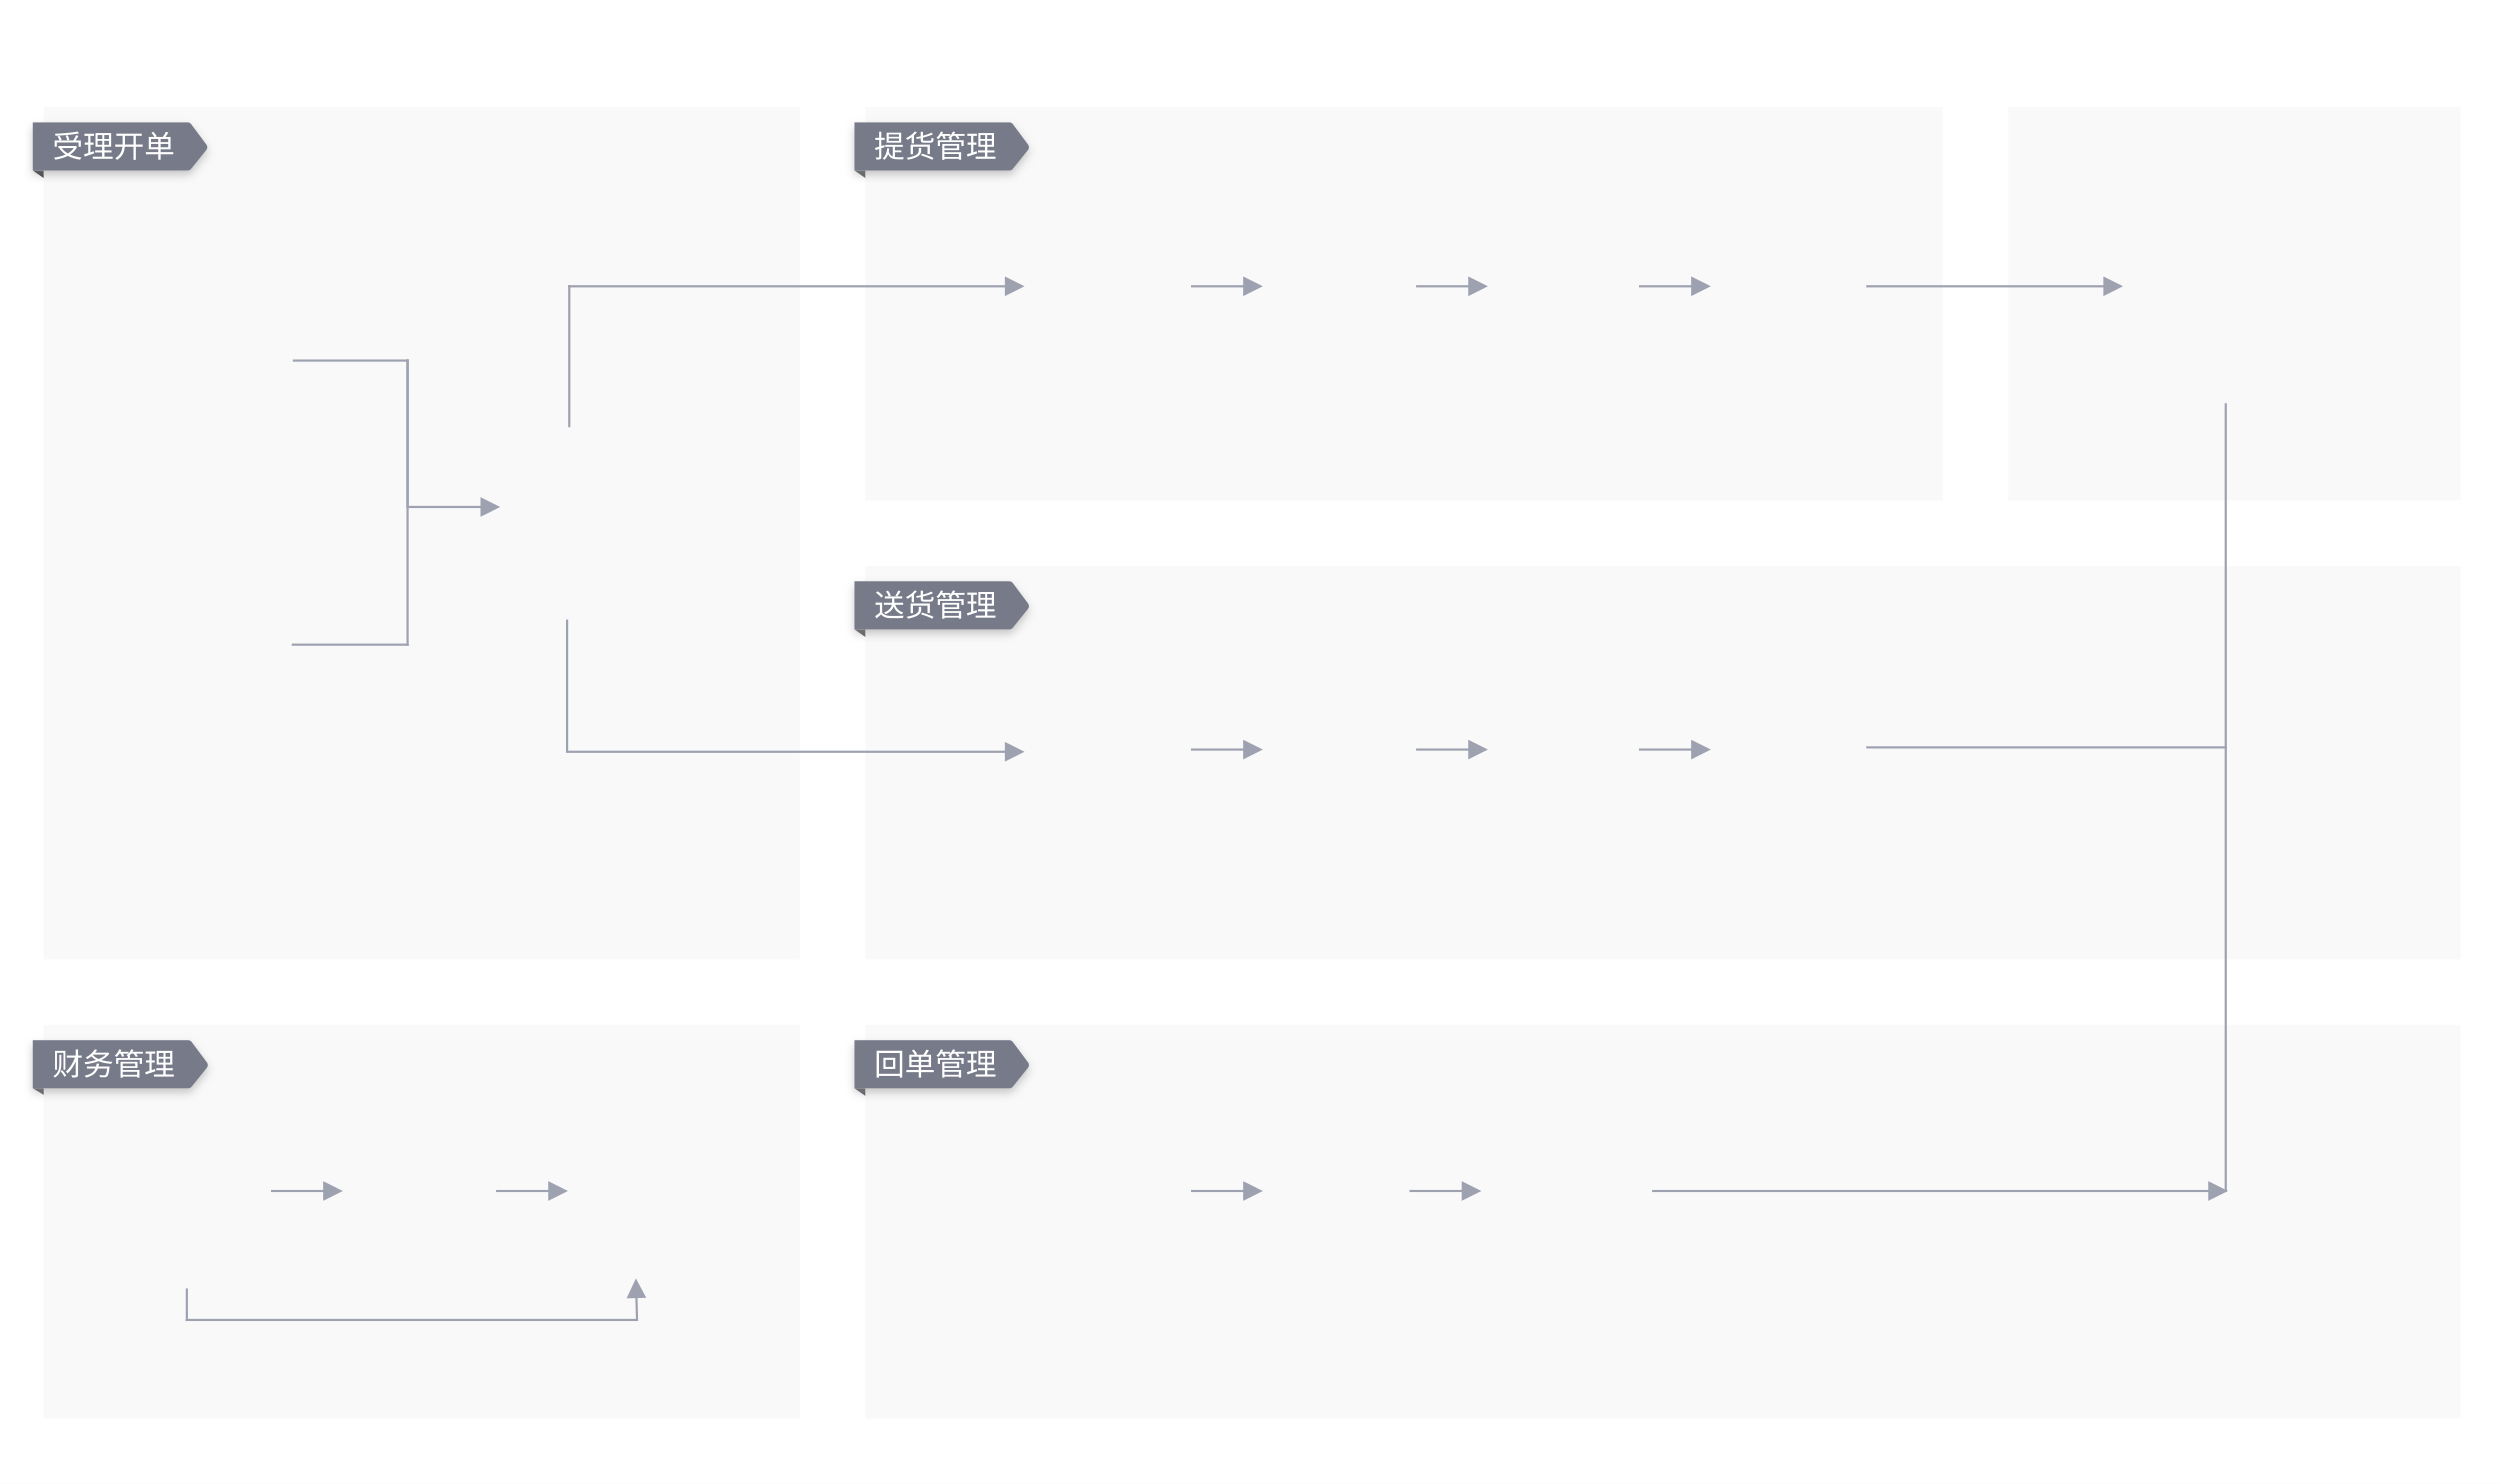
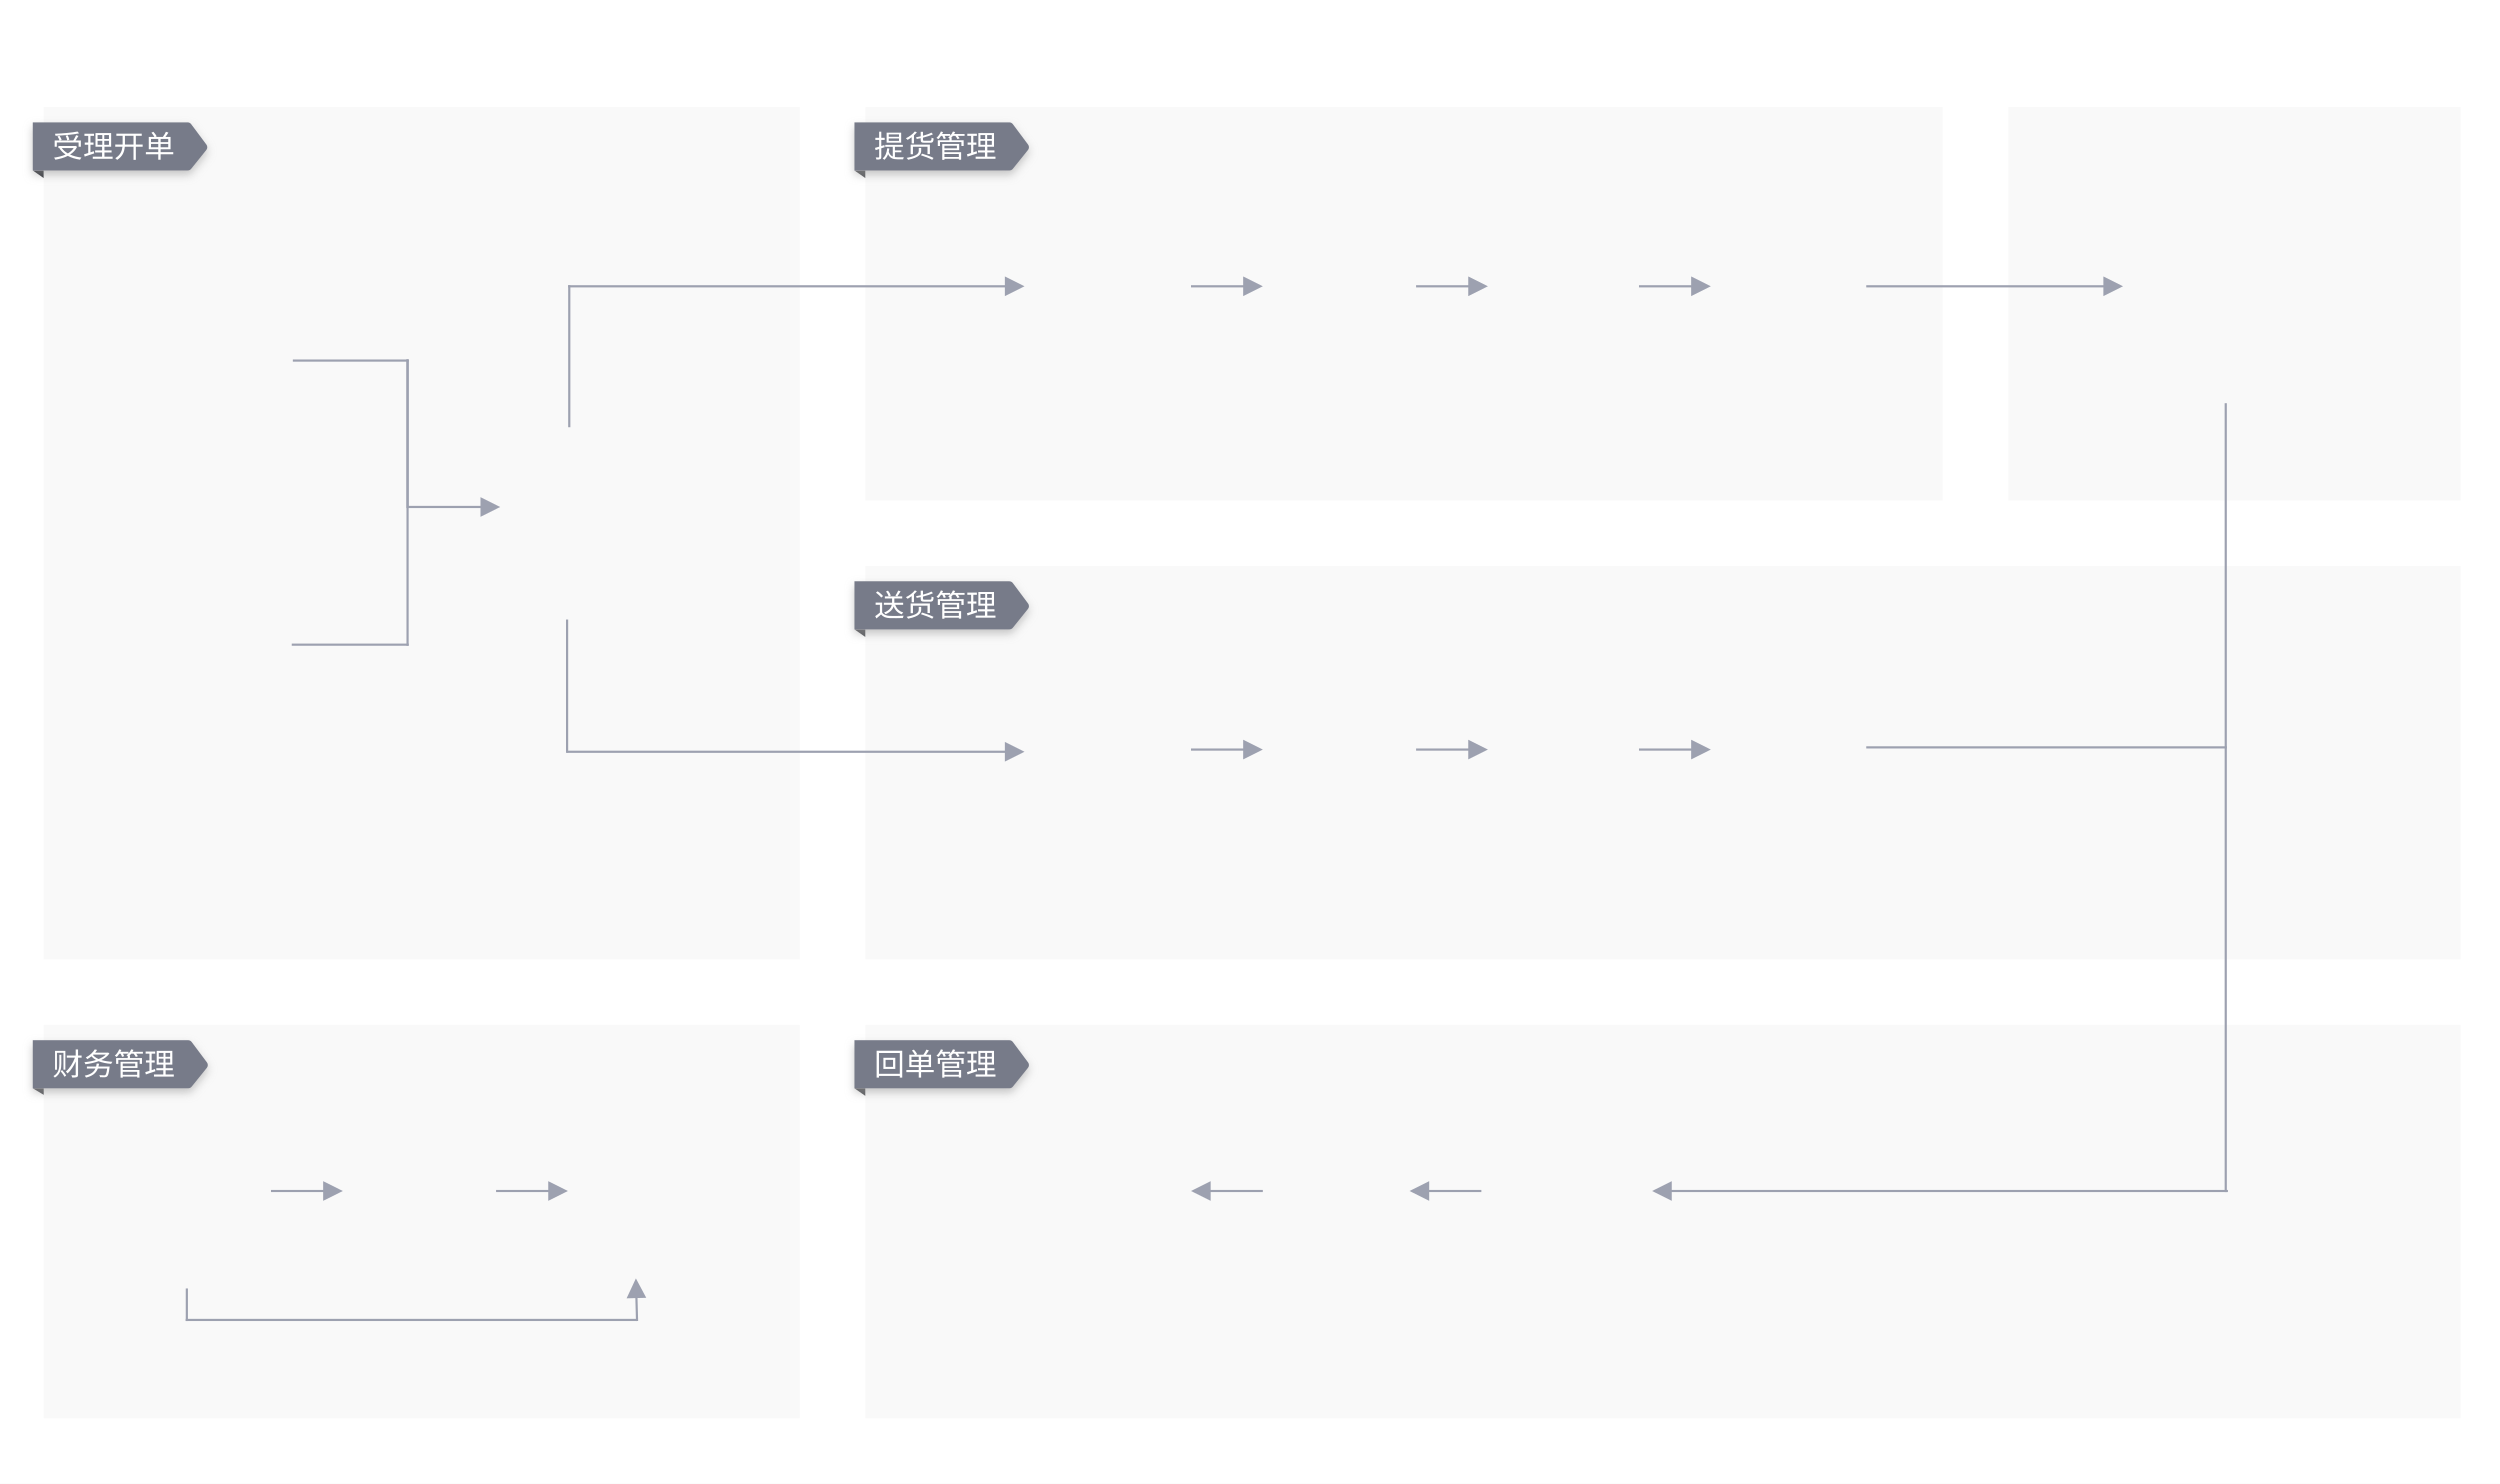
<svg xmlns="http://www.w3.org/2000/svg" xmlns:xlink="http://www.w3.org/1999/xlink" width="1144px" height="679px" viewBox="0 0 1144 679" version="1.1">
  <defs>
    <path d="M1,-1.77635684e-14 L71.862,-7.10542736e-15 C72.493,-1.17080343e-14 73.087,0.298 73.465,0.804 L80.453,10.175 C80.998,10.906 80.98,11.913 80.408,12.624 L73.465,21.254 C73.086,21.726 72.513,22 71.907,22 L1,22 L1,-1.77635684e-14 Z" id="path-1" />
    <filter x="-8.8%" y="-22.7%" width="117.7%" height="163.6%" filterUnits="objectBoundingBox" id="filter-2">
      <feOffset dx="0" dy="2" in="SourceAlpha" result="shadowOffsetOuter1" />
      <feGaussianBlur stdDeviation="2" in="shadowOffsetOuter1" result="shadowBlurOuter1" />
      <feColorMatrix values="0 0 0 0 0.57   0 0 0 0 0.57   0 0 0 0 0.57  0 0 0 0.5 0" type="matrix" in="shadowBlurOuter1" />
    </filter>
    <path d="M1,-1.95399252e-14 L71.862,-8.8817842e-15 C72.493,-1.34843911e-14 73.087,0.298 73.465,0.804 L80.453,10.175 C80.998,10.906 80.98,11.913 80.408,12.624 L73.465,21.254 C73.086,21.726 72.513,22 71.907,22 L1,22 L1,-1.95399252e-14 Z" id="path-3" />
    <filter x="-8.8%" y="-22.7%" width="117.7%" height="163.6%" filterUnits="objectBoundingBox" id="filter-4">
      <feOffset dx="0" dy="2" in="SourceAlpha" result="shadowOffsetOuter1" />
      <feGaussianBlur stdDeviation="2" in="shadowOffsetOuter1" result="shadowBlurOuter1" />
      <feColorMatrix values="0 0 0 0 0.57   0 0 0 0 0.57   0 0 0 0 0.57  0 0 0 0.5 0" type="matrix" in="shadowBlurOuter1" />
    </filter>
    <path d="M1,-1.95399252e-14 L71.862,-8.8817842e-15 C72.493,-1.34843911e-14 73.087,0.298 73.465,0.804 L80.453,10.175 C80.998,10.906 80.98,11.913 80.408,12.624 L73.465,21.254 C73.086,21.726 72.513,22 71.907,22 L1,22 L1,-1.95399252e-14 Z" id="path-5" />
    <filter x="-8.8%" y="-22.7%" width="117.7%" height="163.6%" filterUnits="objectBoundingBox" id="filter-6">
      <feOffset dx="0" dy="2" in="SourceAlpha" result="shadowOffsetOuter1" />
      <feGaussianBlur stdDeviation="2" in="shadowOffsetOuter1" result="shadowBlurOuter1" />
      <feColorMatrix values="0 0 0 0 0.57   0 0 0 0 0.57   0 0 0 0 0.57  0 0 0 0.5 0" type="matrix" in="shadowBlurOuter1" />
    </filter>
    <path d="M0,0 L71.087,1.77635684e-14 C71.717,1.76477683e-14 72.311,0.297 72.689,0.802 L79.698,10.172 C80.246,10.904 80.227,11.915 79.653,12.626 L72.689,21.256 C72.309,21.727 71.737,22 71.133,22 L0,22 L0,0 Z" id="path-7" />
    <filter x="-8.8%" y="-22.7%" width="117.6%" height="163.6%" filterUnits="objectBoundingBox" id="filter-8">
      <feOffset dx="0" dy="2" in="SourceAlpha" result="shadowOffsetOuter1" />
      <feGaussianBlur stdDeviation="2" in="shadowOffsetOuter1" result="shadowBlurOuter1" />
      <feColorMatrix values="0 0 0 0 0.57   0 0 0 0 0.57   0 0 0 0 0.57  0 0 0 0.5 0" type="matrix" in="shadowBlurOuter1" />
    </filter>
    <path d="M1,-1.95399252e-14 L71.862,-8.8817842e-15 C72.493,-1.34843911e-14 73.087,0.298 73.465,0.804 L80.453,10.175 C80.998,10.906 80.98,11.913 80.408,12.624 L73.465,21.254 C73.086,21.726 72.513,22 71.907,22 L1,22 L1,-1.95399252e-14 Z" id="path-9" />
    <filter x="-8.8%" y="-22.7%" width="117.7%" height="163.6%" filterUnits="objectBoundingBox" id="filter-10">
      <feOffset dx="0" dy="2" in="SourceAlpha" result="shadowOffsetOuter1" />
      <feGaussianBlur stdDeviation="2" in="shadowOffsetOuter1" result="shadowBlurOuter1" />
      <feColorMatrix values="0 0 0 0 0.57   0 0 0 0 0.57   0 0 0 0 0.57  0 0 0 0.5 0" type="matrix" in="shadowBlurOuter1" />
    </filter>
  </defs>
  <g id="v1.06" stroke="none" stroke-width="1" fill="none" fill-rule="evenodd">
    <g id="v1.06流程中心-copy" transform="translate(-200, -70)">
      <g id="流程bg" transform="translate(200, 70)">
        <g id="分组-7">
          <rect id="Rectangle-7" fill="#FFFFFF" x="0" y="0" width="1144" height="679" />
          <rect id="矩形" fill="#F9F9F9" fill-rule="nonzero" x="20" y="49" width="346" height="390" />
          <path d="M186.5,295 L186.5,165" id="直线-4" stroke="#9DA1B0" stroke-linecap="square" fill-rule="nonzero" />
          <path d="M186.5,232 L186.5,165" id="直线-4-copy-7" stroke="#9DA1B0" stroke-linecap="square" fill-rule="nonzero" />
          <path d="M260.5,195 L260.5,131" id="直线-4-copy" stroke="#9DA1B0" stroke-linecap="square" fill-rule="nonzero" />
          <path d="M259.5,344 L259.5,284" id="直线-4-copy-2" stroke="#9DA1B0" stroke-linecap="square" fill-rule="nonzero" />
          <path d="M186.5,295 L134,295" id="直线-5" stroke="#9DA1B0" stroke-linecap="square" fill-rule="nonzero" />
          <path d="" id="直线-3" stroke="#979797" stroke-linecap="square" fill-rule="nonzero" />
          <rect id="矩形-copy" fill="#F9F9F9" fill-rule="nonzero" x="396" y="49" width="493" height="180" />
          <rect id="矩形-copy-30" fill="#F9F9F9" fill-rule="nonzero" x="919" y="49" width="207" height="180" />
          <rect id="矩形-copy-28" fill="#F9F9F9" fill-rule="nonzero" x="396" y="259" width="730" height="180" />
          <rect id="矩形-copy-3" fill="#F9F9F9" fill-rule="nonzero" x="20" y="469" width="346" height="180" />
          <path d="M85.5,604.005 L85.5,590.098" id="直线-4-copy-2" stroke="#9DA1B0" stroke-linecap="square" fill-rule="nonzero" />
          <path d="M85.5,604.005 L291,604.005" id="直线-4-copy-6" stroke="#9DA1B0" stroke-linecap="square" fill-rule="nonzero" />
          <rect id="矩形-copy-2" fill="#F9F9F9" fill-rule="nonzero" x="396" y="469" width="730" height="180" />
          <path d="M1018.5,545 L1018.5,185" id="直线-4-copy-3" stroke="#9DA1B0" stroke-linecap="square" fill-rule="nonzero" />
          <path id="直线" d="M219.872,232.5 L187,232.5 L186.5,232.5 L186.5,231.5 L187,231.5 L219.872,231.5 L219.872,227.5 L228.872,232 L219.872,236.5 L219.872,232.5 Z" fill="#9DA1B0" fill-rule="nonzero" />
          <path id="直线-copy" d="M459.823,131.5 L260.5,131.5 L260,131.5 L260,130.5 L260.5,130.5 L459.823,130.5 L459.823,126.5 L468.823,131 L459.823,135.5 L459.823,131.5 Z" fill="#9DA1B0" fill-rule="nonzero" />
          <path id="直线-copy-3" d="M568.872,131.5 L545.5,131.5 L545,131.5 L545,130.5 L545.5,130.5 L568.872,130.5 L568.872,126.5 L577.872,131 L568.872,135.5 L568.872,131.5 Z" fill="#9DA1B0" fill-rule="nonzero" />
          <path id="直线-copy-4" d="M671.872,131.5 L648.5,131.5 L648,131.5 L648,130.5 L648.5,130.5 L671.872,130.5 L671.872,126.5 L680.872,131 L671.872,135.5 L671.872,131.5 Z" fill="#9DA1B0" fill-rule="nonzero" />
          <path id="直线-copy-5" d="M773.872,131.5 L750.5,131.5 L750,131.5 L750,130.5 L750.5,130.5 L773.872,130.5 L773.872,126.5 L782.872,131 L773.872,135.5 L773.872,131.5 Z" fill="#9DA1B0" fill-rule="nonzero" />
          <path id="直线-copy-18" d="M962.5,131.5 L854.5,131.5 L854,131.5 L854,130.5 L854.5,130.5 L962.5,130.5 L962.5,126.5 L971.5,131 L962.5,135.5 L962.5,131.5 Z" fill="#9DA1B0" fill-rule="nonzero" />
          <path id="直线-copy-11" d="M568.872,343.5 L545.5,343.5 L545,343.5 L545,342.5 L545.5,342.5 L568.872,342.5 L568.872,338.5 L577.872,343 L568.872,347.5 L568.872,343.5 Z" fill="#9DA1B0" fill-rule="nonzero" />
-           <path id="直线-copy-15" d="M568.872,545.5 L545.5,545.5 L545,545.5 L545,544.5 L545.5,544.5 L568.872,544.5 L568.872,540.5 L577.872,545 L568.872,549.5 L568.872,545.5 Z" fill="#9DA1B0" fill-rule="nonzero" />
-           <path id="直线-copy-16" d="M668.872,545.5 L645.5,545.5 L645,545.5 L645,544.5 L645.5,544.5 L668.872,544.5 L668.872,540.5 L677.872,545 L668.872,549.5 L668.872,545.5 Z" fill="#9DA1B0" fill-rule="nonzero" />
-           <path id="直线-copy-19" d="M1010.5,545.5 L756.5,545.5 L756,545.5 L756,544.5 L756.5,544.5 L1010.5,544.5 L1010.5,540.5 L1019.5,545 L1010.5,549.5 L1010.5,545.5 Z" fill="#9DA1B0" fill-rule="nonzero" />
+           <polygon id="直线-copy-15" fill="#9DA1B0" fill-rule="nonzero" transform="translate(561.4358, 545) scale(-1, 1) translate(-561.4358, -545) " points="568.872 545.5 545.5 545.5 545 545.5 545 544.5 545.5 544.5 568.872 544.5 568.872 540.5 577.872 545 568.872 549.5 568.872 545.5" />
+           <polygon id="直线-copy-16" fill="#9DA1B0" fill-rule="nonzero" transform="translate(661.4358, 545) scale(-1, 1) translate(-661.4358, -545) " points="668.872 545.5 645.5 545.5 645 545.5 645 544.5 645.5 544.5 668.872 544.5 668.872 540.5 677.872 545 668.872 549.5 668.872 545.5" />
+           <polygon id="直线-copy-19" fill="#9DA1B0" fill-rule="nonzero" transform="translate(887.75, 545) scale(-1, 1) translate(-887.75, -545) " points="1010.5 545.5 756.5 545.5 756 545.5 756 544.5 756.5 544.5 1010.5 544.5 1010.5 540.5 1019.5 545 1010.5 549.5 1010.5 545.5" />
          <path id="直线-copy-13" d="M147.872,545.5 L124.5,545.5 L124,545.5 L124,544.5 L124.5,544.5 L147.872,544.5 L147.872,540.5 L156.872,545 L147.872,549.5 L147.872,545.5 Z" fill="#9DA1B0" fill-rule="nonzero" />
          <path id="直线-copy-14" d="M250.872,545.5 L227.5,545.5 L227,545.5 L227,544.5 L227.5,544.5 L250.872,544.5 L250.872,540.5 L259.872,545 L250.872,549.5 L250.872,545.5 Z" fill="#9DA1B0" fill-rule="nonzero" />
          <path id="直线-copy-20" d="M291.729,593.983 L292,603.986 L292.013,604.486 L291.014,604.513 L291,604.014 L290.73,594.01 L286.731,594.118 L290.986,585 L295.728,593.875 L291.729,593.983 Z" fill="#9DA1B0" fill-rule="nonzero" />
          <path id="直线-copy-10" d="M671.872,343.5 L648.5,343.5 L648,343.5 L648,342.5 L648.5,342.5 L671.872,342.5 L671.872,338.5 L680.872,343 L671.872,347.5 L671.872,343.5 Z" fill="#9DA1B0" fill-rule="nonzero" />
          <path id="直线-copy-9" d="M773.872,343.5 L750.5,343.5 L750,343.5 L750,342.5 L750.5,342.5 L773.872,342.5 L773.872,338.5 L782.872,343 L773.872,347.5 L773.872,343.5 Z" fill="#9DA1B0" fill-rule="nonzero" />
          <path id="直线-copy-2" d="M459.823,344.5 L260.077,344.5 L259.577,344.5 L259.577,343.5 L260.077,343.5 L459.823,343.5 L459.823,339.5 L468.823,344 L459.823,348.5 L459.823,344.5 Z" fill="#9DA1B0" fill-rule="nonzero" />
          <path d="M134.5,165 L186.5,165" id="直线-2" stroke="#9DA1B0" stroke-linecap="square" fill-rule="nonzero" />
          <path d="M854.5,342 L1018.5,342" id="直线-2-copy-4" stroke="#9DA1B0" stroke-linecap="square" fill-rule="nonzero" />
          <g id="分组" transform="translate(14, 56)">
            <polygon id="路径-2" fill="#3A3C42" fill-rule="nonzero" points="0.993 21.999 5.958 25.465 5.958 21.999" />
            <g id="矩形" fill-rule="nonzero">
              <use fill="black" fill-opacity="1" filter="url(#filter-2)" xlink:href="#path-1" />
              <use fill="#777B89" xlink:href="#path-1" />
            </g>
            <text id="受理开单" font-family="PingFangSC-Medium, PingFang SC" font-size="14" font-weight="400" fill="#FFFFFF">
              <tspan x="10" y="16">受理开单</tspan>
            </text>
          </g>
          <g id="分组-4" transform="translate(390, 56)">
            <polygon id="路径-2" fill="#5B5C60" fill-rule="nonzero" points="0.993 21.999 5.958 25.465 5.958 21.999" />
            <g id="矩形" fill-rule="nonzero">
              <use fill="black" fill-opacity="1" filter="url(#filter-4)" xlink:href="#path-3" />
              <use fill="#777B89" xlink:href="#path-3" />
            </g>
            <text id="提货管理" font-family="PingFangSC-Medium, PingFang SC" font-size="14" font-weight="400" fill="#FFFFFF">
              <tspan x="10" y="16">提货管理</tspan>
            </text>
          </g>
          <g id="分组-5" transform="translate(390, 266)">
            <polygon id="路径-2" fill="#5B5C60" fill-rule="nonzero" points="0.993 21.999 5.958 25.465 5.958 21.999" />
            <g id="矩形" fill-rule="nonzero">
              <use fill="black" fill-opacity="1" filter="url(#filter-6)" xlink:href="#path-5" />
              <use fill="#777B89" xlink:href="#path-5" />
            </g>
            <text id="送货管理" font-family="PingFangSC-Medium, PingFang SC" font-size="14" font-weight="400" fill="#FFFFFF">
              <tspan x="10" y="16">送货管理</tspan>
            </text>
          </g>
          <g id="分组-3" transform="translate(15, 476)">
            <polygon id="路径-2" fill="#5B5C60" fill-rule="nonzero" points="0 22 5 25 5 22" />
            <g id="矩形" fill-rule="nonzero">
              <use fill="black" fill-opacity="1" filter="url(#filter-8)" xlink:href="#path-7" />
              <use fill="#777B89" xlink:href="#path-7" />
            </g>
            <text id="财务管理" font-family="PingFangSC-Medium, PingFang SC" font-size="14" font-weight="400" fill="#FFFFFF">
              <tspan x="9" y="16">财务管理</tspan>
            </text>
          </g>
          <g id="分组-6" transform="translate(390, 476)">
            <polygon id="路径-2" fill="#5B5C60" fill-rule="nonzero" points="0.993 21.999 5.958 25.465 5.958 21.999" />
            <g id="矩形" fill-rule="nonzero">
              <use fill="black" fill-opacity="1" filter="url(#filter-10)" xlink:href="#path-9" />
              <use fill="#777B89" xlink:href="#path-9" />
            </g>
            <text id="回单管理" font-family="PingFangSC-Medium, PingFang SC" font-size="14" font-weight="400" fill="#FFFFFF">
              <tspan x="10" y="16">回单管理</tspan>
            </text>
          </g>
        </g>
      </g>
    </g>
  </g>
</svg>
